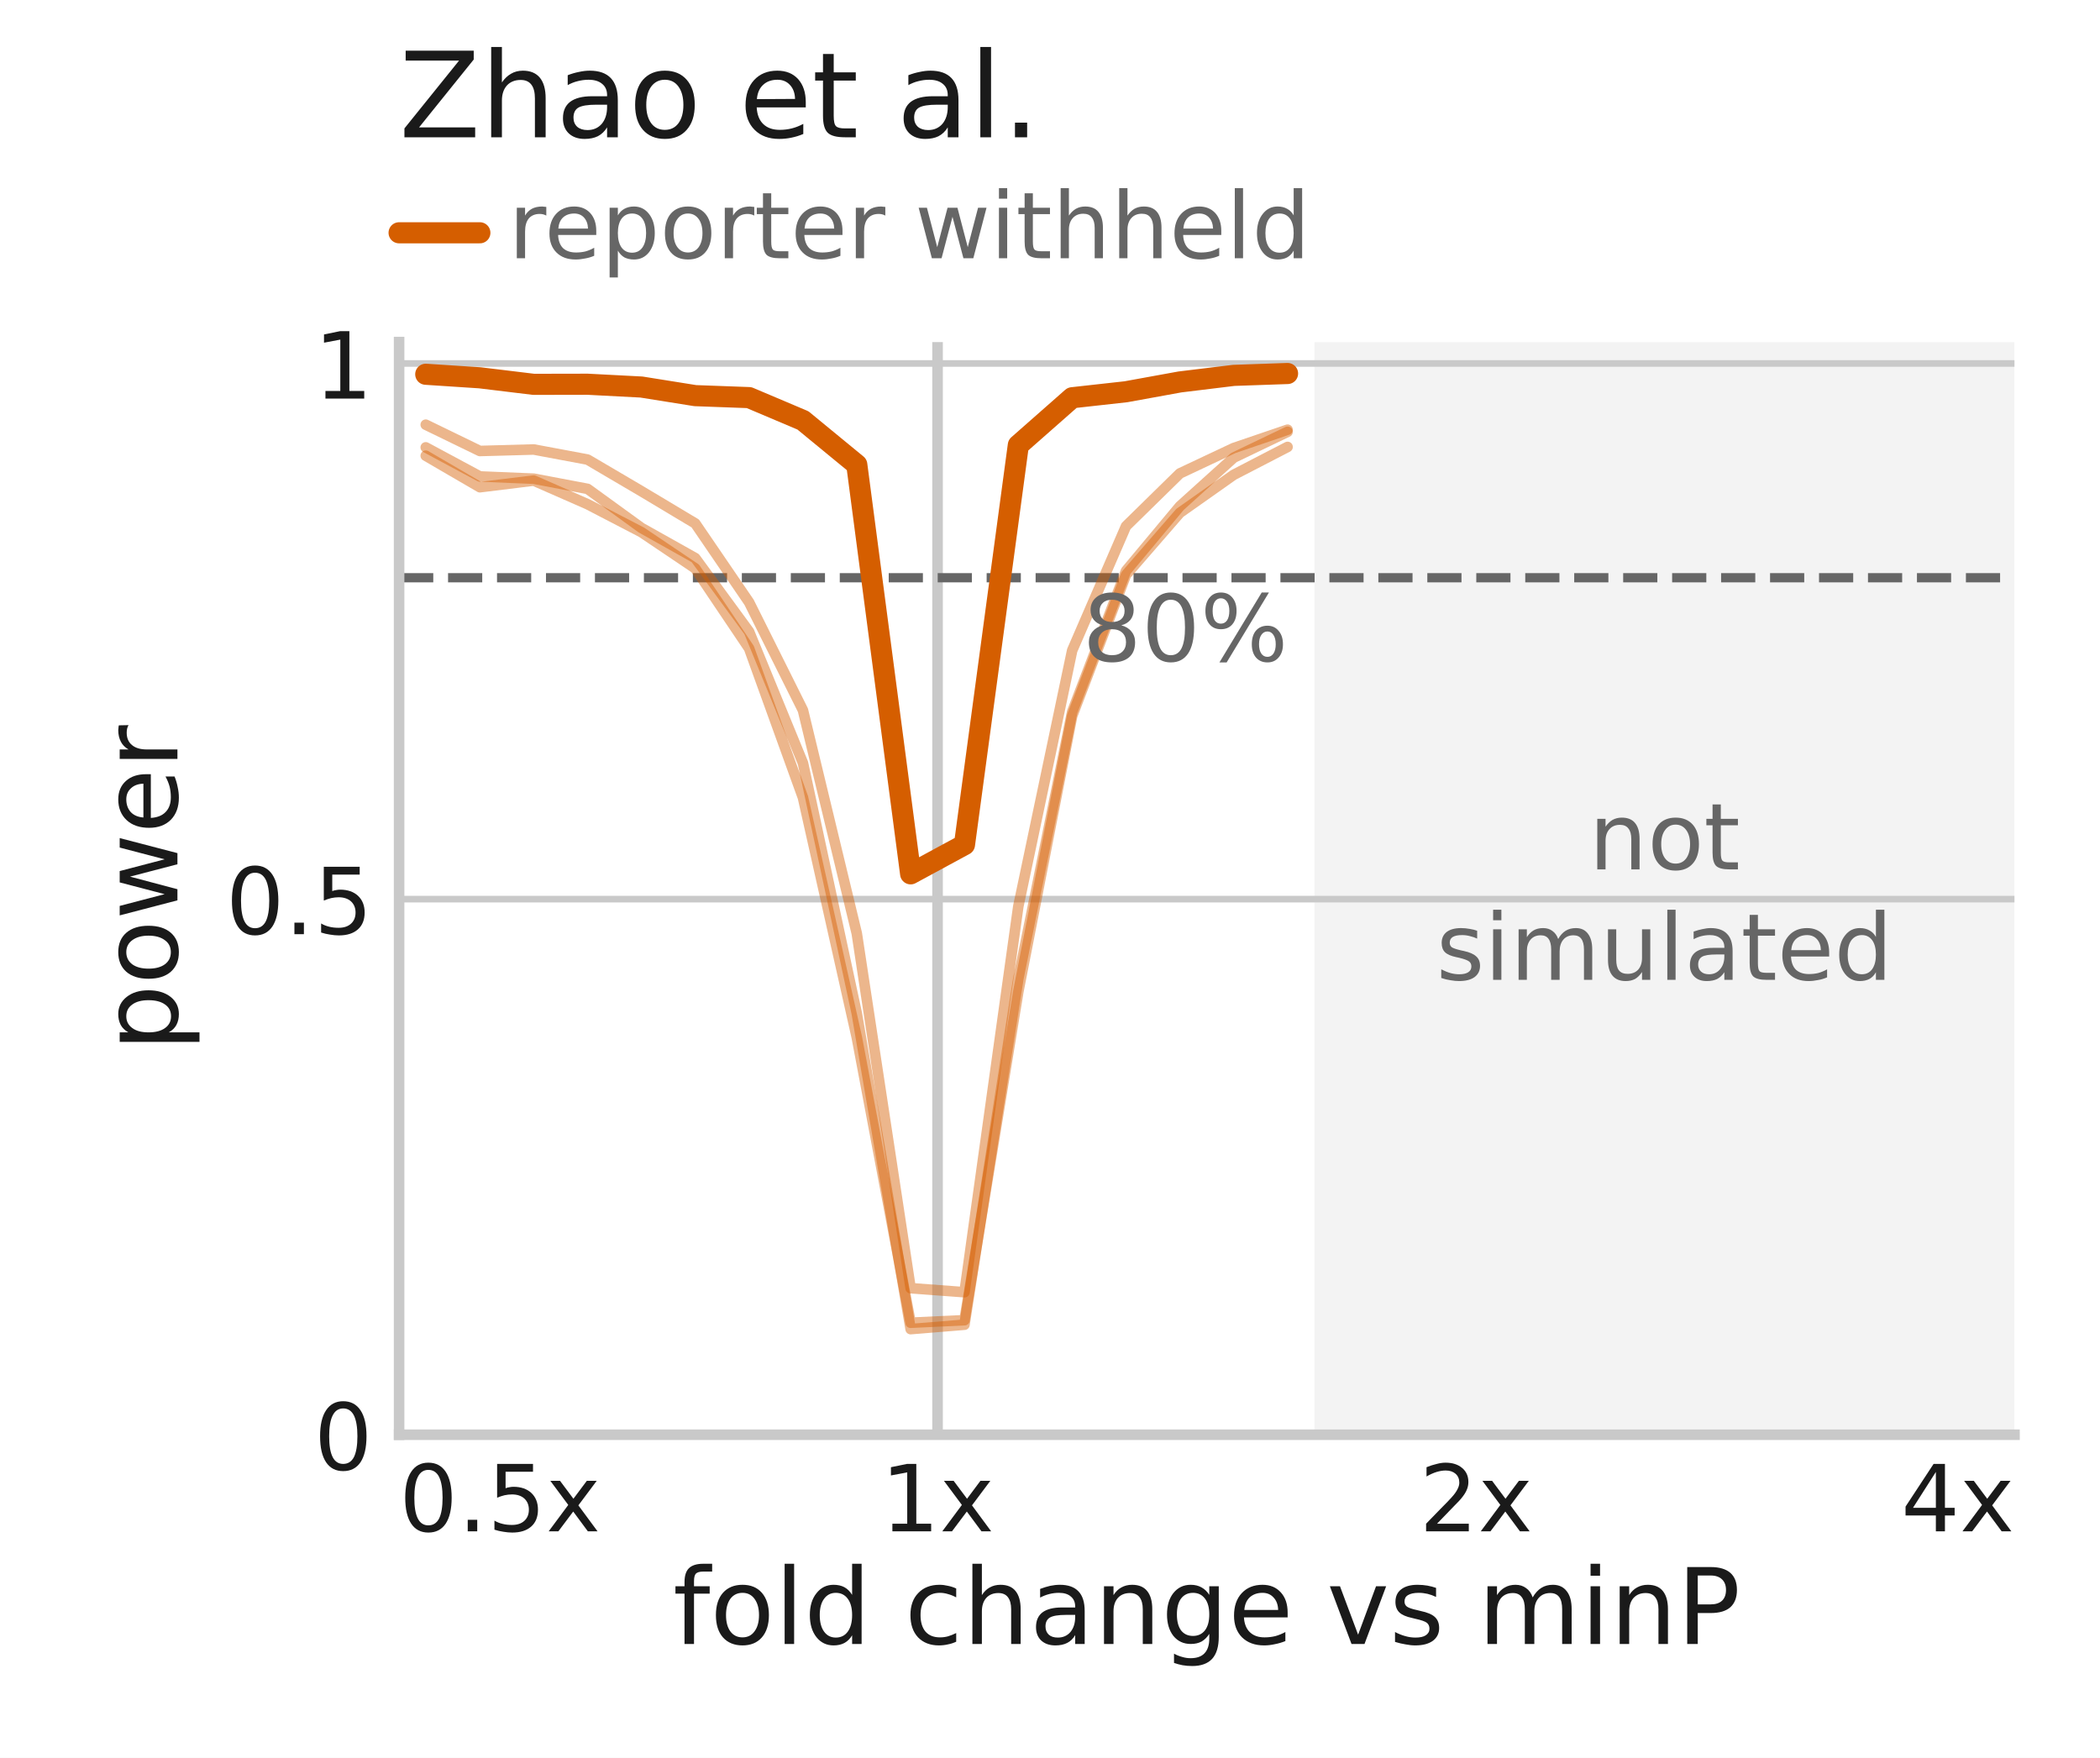
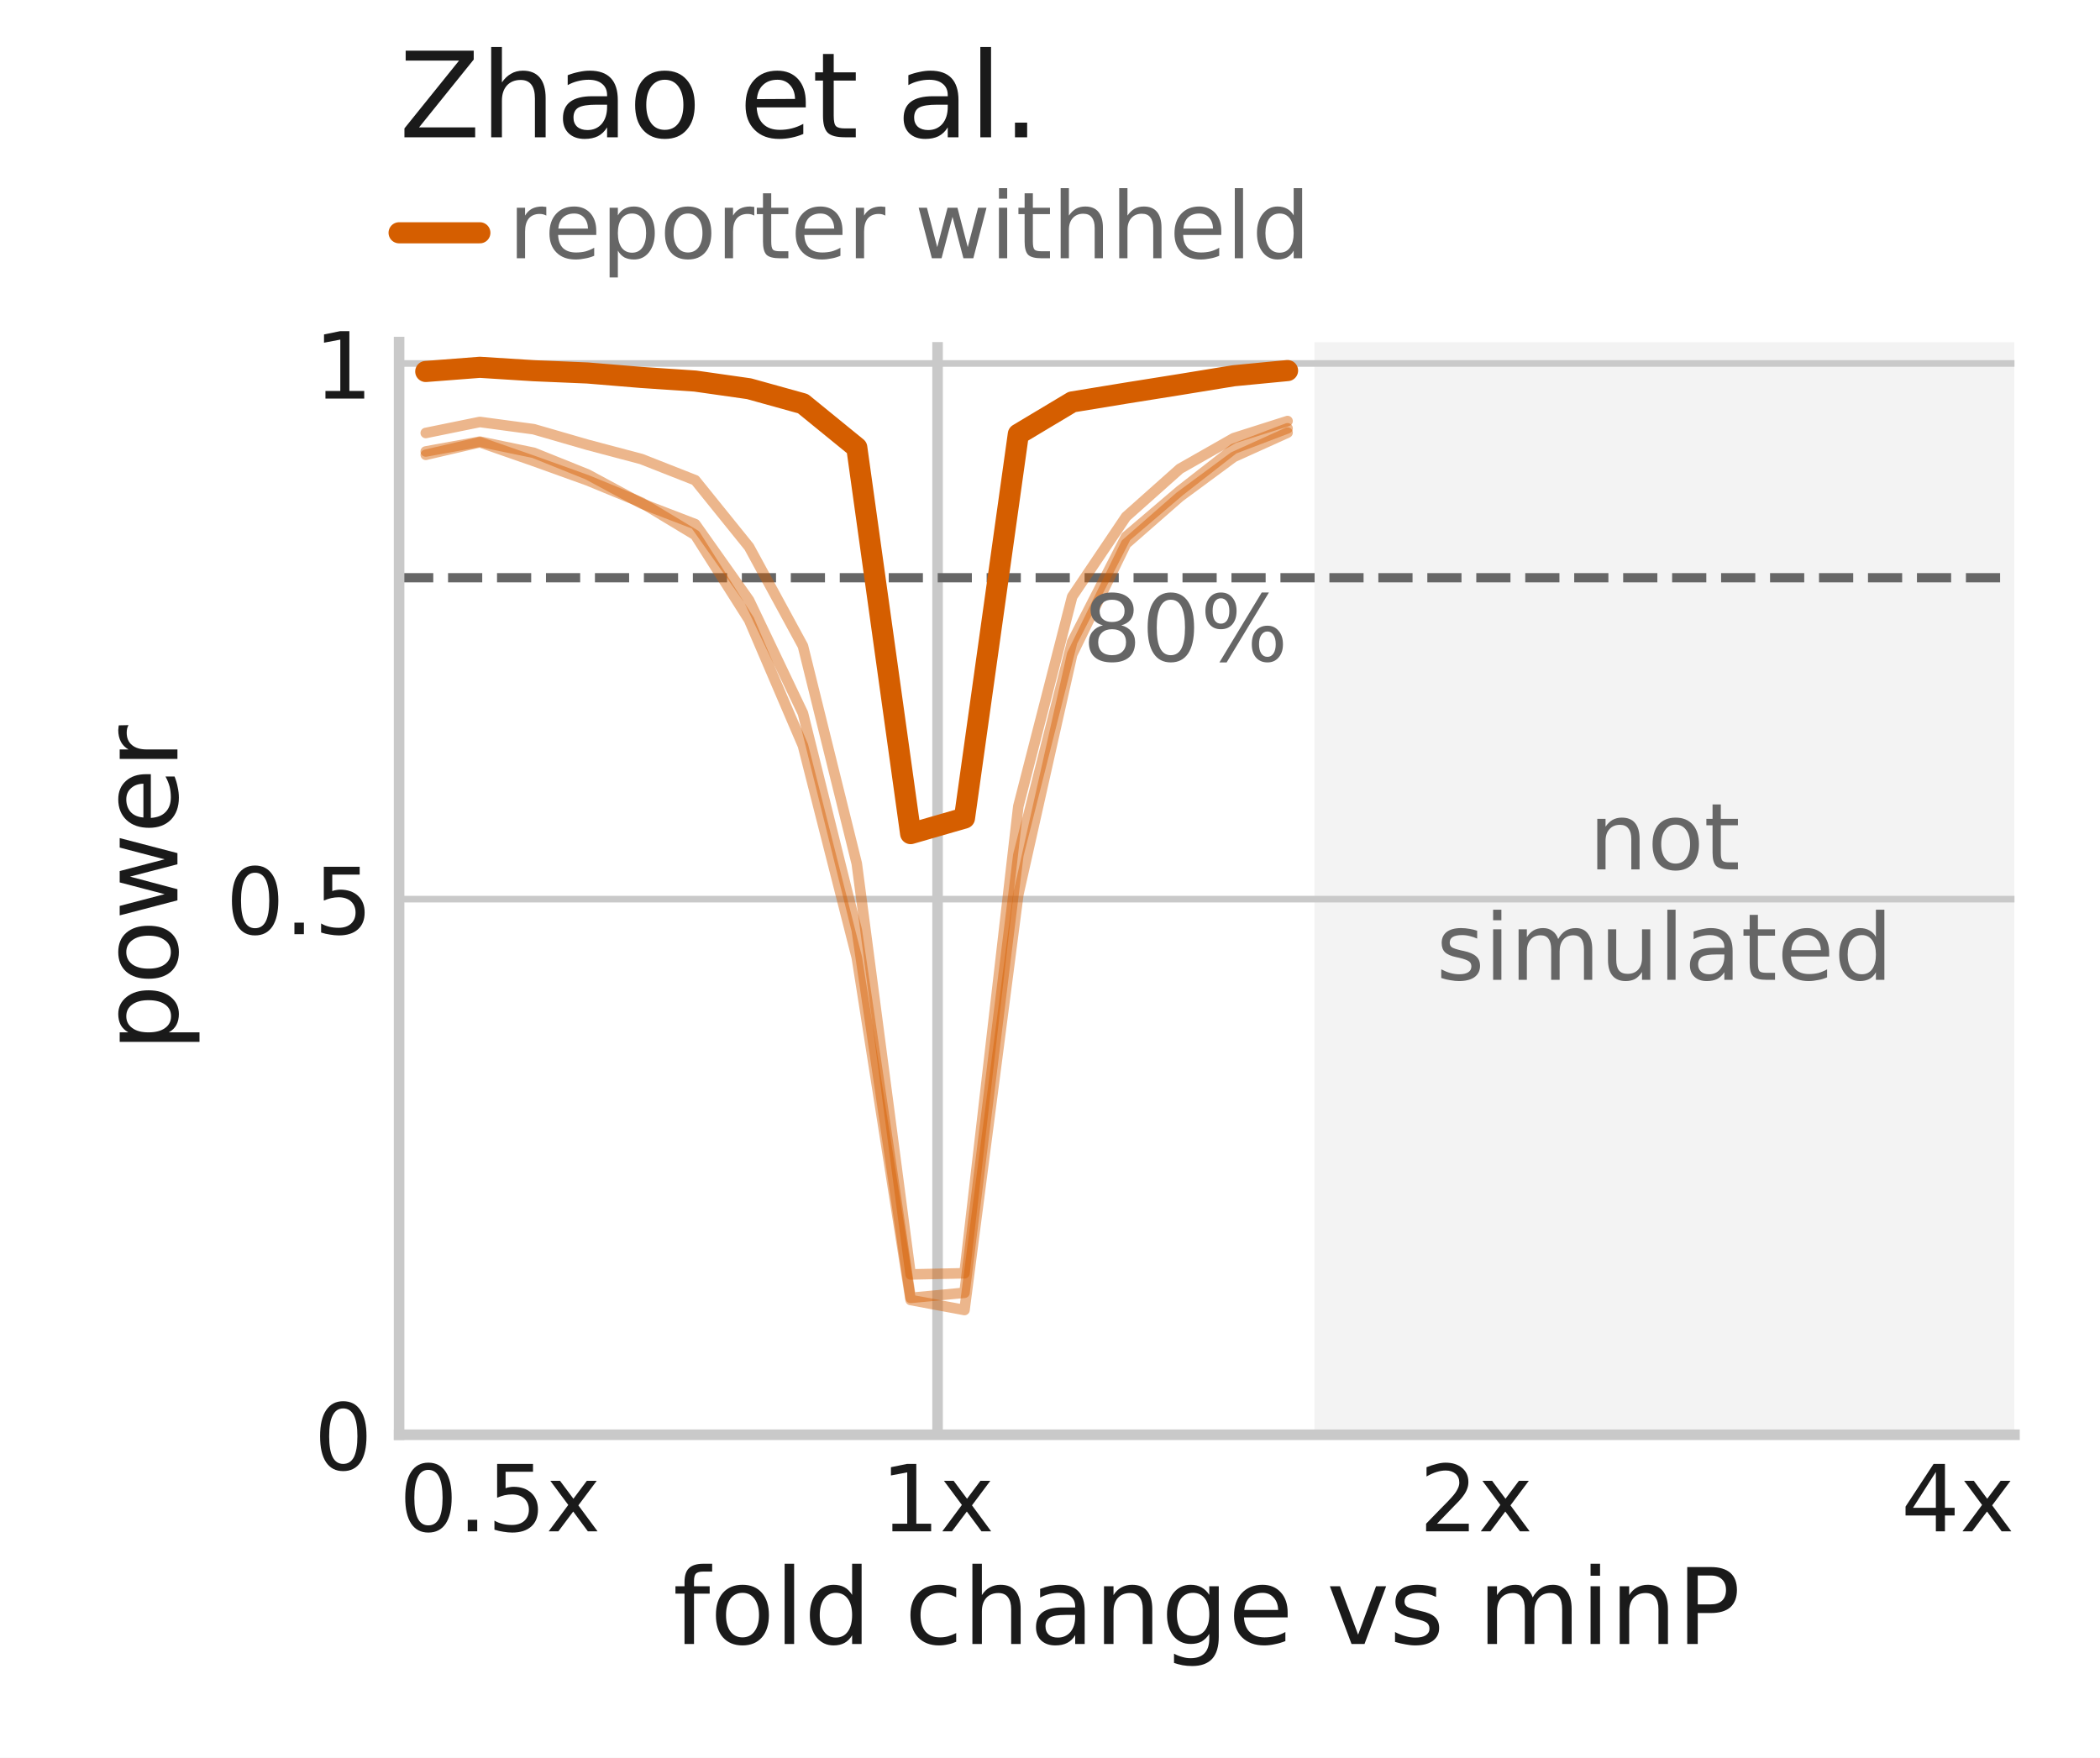
<svg xmlns="http://www.w3.org/2000/svg" width="159.12pt" height="133.2pt" viewBox="0 0 159.12 133.2" version="1.1">
  <defs>
    <style type="text/css">*{stroke-linejoin: round; stroke-linecap: butt}</style>
  </defs>
  <g id="figure_1">
    <g id="patch_1">
      <path d="M 0 133.2  L 159.12 133.2  L 159.12 0  L 0 0  z " style="fill: #ffffff" />
    </g>
    <g id="axes_1">
      <g id="patch_2">
        <path d="M 30.24 108.72  L 152.64 108.72  L 152.64 25.92  L 30.24 25.92  z " style="fill: #ffffff" />
      </g>
      <g id="patch_3">
-         <path d="M 99.6 108.72  L 152.64 108.72  L 152.64 25.92  L 99.6 25.92  z " clip-path="url(#p7f891cb47b)" style="fill: #c9c9c9; opacity: 0.22" />
+         <path d="M 99.6 108.72  L 152.64 108.72  L 152.64 25.92  L 99.6 25.92  z " clip-path="url(#pea4a7af802)" style="fill: #c9c9c9; opacity: 0.22" />
      </g>
      <g id="matplotlib.axis_1">
        <g id="xtick_1">
          <g id="line2d_1" />
          <g id="text_1">
            <text style="font-size: 7px; font-family: 'DejaVu Sans', 'Bitstream Vera Sans', 'Computer Modern Sans Serif', 'Lucida Grande', 'Verdana', 'Geneva', 'Lucid', 'Arial', 'Helvetica', 'Avant Garde', sans-serif; text-anchor: start; fill: #1a1a1a" x="30.24" y="116.039" transform="rotate(-0 30.24 116.0389)">0.5x</text>
          </g>
        </g>
        <g id="xtick_2">
          <g id="line2d_2" />
          <g id="text_2">
            <text style="font-size: 7px; font-family: 'DejaVu Sans', 'Bitstream Vera Sans', 'Computer Modern Sans Serif', 'Lucida Grande', 'Verdana', 'Geneva', 'Lucid', 'Arial', 'Helvetica', 'Avant Garde', sans-serif; text-anchor: middle; fill: #1a1a1a" x="71.04" y="116.039" transform="rotate(-0 71.04 116.0389)">1x</text>
          </g>
        </g>
        <g id="xtick_3">
          <g id="line2d_3" />
          <g id="text_3">
            <text style="font-size: 7px; font-family: 'DejaVu Sans', 'Bitstream Vera Sans', 'Computer Modern Sans Serif', 'Lucida Grande', 'Verdana', 'Geneva', 'Lucid', 'Arial', 'Helvetica', 'Avant Garde', sans-serif; text-anchor: middle; fill: #1a1a1a" x="111.84" y="116.039" transform="rotate(-0 111.84 116.0389)">2x</text>
          </g>
        </g>
        <g id="xtick_4">
          <g id="line2d_4" />
          <g id="text_4">
            <text style="font-size: 7px; font-family: 'DejaVu Sans', 'Bitstream Vera Sans', 'Computer Modern Sans Serif', 'Lucida Grande', 'Verdana', 'Geneva', 'Lucid', 'Arial', 'Helvetica', 'Avant Garde', sans-serif; text-anchor: end; fill: #1a1a1a" x="152.64" y="116.039" transform="rotate(-0 152.64 116.0389)">4x</text>
          </g>
        </g>
        <g id="text_5">
          <text style="font-size: 8px; font-family: 'DejaVu Sans', 'Bitstream Vera Sans', 'Computer Modern Sans Serif', 'Lucida Grande', 'Verdana', 'Geneva', 'Lucid', 'Arial', 'Helvetica', 'Avant Garde', sans-serif; text-anchor: middle; fill: #1a1a1a" x="91.44" y="124.573" transform="rotate(-0 91.44 124.5734)">fold change vs minP</text>
        </g>
      </g>
      <g id="matplotlib.axis_2">
        <g id="ytick_1">
          <g id="line2d_5">
-             <path d="M 30.24 108.72  L 152.64 108.72  " clip-path="url(#p7f891cb47b)" style="fill: none; stroke: #c9c9c9; stroke-width: 0.5; stroke-linecap: square" />
+             <path d="M 30.24 108.72  L 152.64 108.72  " clip-path="url(#pea4a7af802)" style="fill: none; stroke: #c9c9c9; stroke-width: 0.5; stroke-linecap: square" />
          </g>
          <g id="line2d_6" />
          <g id="text_6">
            <text style="font-size: 7px; font-family: 'DejaVu Sans', 'Bitstream Vera Sans', 'Computer Modern Sans Serif', 'Lucida Grande', 'Verdana', 'Geneva', 'Lucid', 'Arial', 'Helvetica', 'Avant Garde', sans-serif; text-anchor: end; fill: #1a1a1a" x="28.24" y="111.379" transform="rotate(-0 28.24 111.3795)">0</text>
          </g>
        </g>
        <g id="ytick_2">
          <g id="line2d_7">
-             <path d="M 30.24 68.132  L 152.64 68.132  " clip-path="url(#p7f891cb47b)" style="fill: none; stroke: #c9c9c9; stroke-width: 0.5; stroke-linecap: square" />
+             <path d="M 30.24 68.132  L 152.64 68.132  " clip-path="url(#pea4a7af802)" style="fill: none; stroke: #c9c9c9; stroke-width: 0.5; stroke-linecap: square" />
          </g>
          <g id="line2d_8" />
          <g id="text_7">
            <text style="font-size: 7px; font-family: 'DejaVu Sans', 'Bitstream Vera Sans', 'Computer Modern Sans Serif', 'Lucida Grande', 'Verdana', 'Geneva', 'Lucid', 'Arial', 'Helvetica', 'Avant Garde', sans-serif; text-anchor: end; fill: #1a1a1a" x="28.24" y="70.791" transform="rotate(-0 28.24 70.79122)">0.5</text>
          </g>
        </g>
        <g id="ytick_3">
          <g id="line2d_9">
-             <path d="M 30.24 27.544  L 152.64 27.544  " clip-path="url(#p7f891cb47b)" style="fill: none; stroke: #c9c9c9; stroke-width: 0.5; stroke-linecap: square" />
+             <path d="M 30.24 27.544  L 152.64 27.544  " clip-path="url(#pea4a7af802)" style="fill: none; stroke: #c9c9c9; stroke-width: 0.5; stroke-linecap: square" />
          </g>
          <g id="line2d_10" />
          <g id="text_8">
            <text style="font-size: 7px; font-family: 'DejaVu Sans', 'Bitstream Vera Sans', 'Computer Modern Sans Serif', 'Lucida Grande', 'Verdana', 'Geneva', 'Lucid', 'Arial', 'Helvetica', 'Avant Garde', sans-serif; text-anchor: end; fill: #1a1a1a" x="28.24" y="30.203" transform="rotate(-0 28.24 30.20298)">1</text>
          </g>
        </g>
        <g id="text_9">
          <text style="font-size: 8px; font-family: 'DejaVu Sans', 'Bitstream Vera Sans', 'Computer Modern Sans Serif', 'Lucida Grande', 'Verdana', 'Geneva', 'Lucid', 'Arial', 'Helvetica', 'Avant Garde', sans-serif; text-anchor: middle; fill: #1a1a1a" x="13.444" y="67.32" transform="rotate(-90 13.44406 67.32)">power</text>
        </g>
      </g>
      <g id="text_10">
        <text style="font-size: 7px; font-family: 'DejaVu Sans', 'Bitstream Vera Sans', 'Computer Modern Sans Serif', 'Lucida Grande', 'Verdana', 'Geneva', 'Lucid', 'Arial', 'Helvetica', 'Avant Garde', sans-serif; fill: #666666" transform="translate(120.3882 65.87815)">not</text>
        <text style="font-size: 7px; font-family: 'DejaVu Sans', 'Bitstream Vera Sans', 'Computer Modern Sans Serif', 'Lucida Grande', 'Verdana', 'Geneva', 'Lucid', 'Arial', 'Helvetica', 'Avant Garde', sans-serif; fill: #666666" transform="translate(108.8322 74.24851)">simulated</text>
      </g>
      <g id="line2d_11">
-         <path d="M 71.04 108.72  L 71.04 25.92  " clip-path="url(#p7f891cb47b)" style="fill: none; stroke: #c9c9c9; stroke-width: 0.8; stroke-linecap: square" />
+         <path d="M 71.04 108.72  L 71.04 25.92  " clip-path="url(#pea4a7af802)" style="fill: none; stroke: #c9c9c9; stroke-width: 0.8; stroke-linecap: square" />
      </g>
      <g id="line2d_12">
-         <path d="M 30.24 43.779  L 152.64 43.779  " clip-path="url(#p7f891cb47b)" style="fill: none; stroke-dasharray: 2.59,1.12; stroke-dashoffset: 0; stroke: #666666; stroke-width: 0.7" />
+         <path d="M 30.24 43.779  L 152.64 43.779  " clip-path="url(#pea4a7af802)" style="fill: none; stroke-dasharray: 2.59,1.12; stroke-dashoffset: 0; stroke: #666666; stroke-width: 0.7" />
      </g>
      <g id="patch_4">
        <path d="M 30.24 108.72  L 30.24 25.92  " style="fill: none; stroke: #c9c9c9; stroke-width: 0.8; stroke-linejoin: miter; stroke-linecap: square" />
      </g>
      <g id="patch_5">
        <path d="M 30.24 108.72  L 152.64 108.72  " style="fill: none; stroke: #c9c9c9; stroke-width: 0.8; stroke-linejoin: miter; stroke-linecap: square" />
      </g>
      <g id="line2d_13">
-         <path d="M 32.26 34.533  L 36.36 36.919  L 40.44 36.417  L 44.52 38.207  L 48.6 40.325  L 52.68 43.073  L 56.76 49.135  L 60.84 60.436  L 64.92 78.611  L 69 100.232  L 73.08 100.04  L 77.16 75.146  L 81.24 54.253  L 85.32 43.561  L 89.4 38.859  L 93.48 35.979  L 97.56 33.868  " clip-path="url(#p7f891cb47b)" style="fill: none; stroke: #d55e00; stroke-opacity: 0.45; stroke-width: 0.8; stroke-linecap: round" />
+         <path d="M 32.26 34.464  L 36.36 33.512  L 40.44 34.934  L 44.52 36.402  L 48.6 38.083  L 52.68 40.544  L 56.76 46.979  L 60.84 56.503  L 64.92 72.556  L 69 98.509  L 73.08 99.267  L 77.16 67.785  L 81.24 49.59  L 85.32 41.209  L 89.4 37.64  L 93.48 34.628  L 97.56 32.783  " clip-path="url(#pea4a7af802)" style="fill: none; stroke: #d55e00; stroke-opacity: 0.45; stroke-width: 0.8; stroke-linecap: round" />
      </g>
      <g id="line2d_14">
-         <path d="M 32.26 32.182  L 36.36 34.174  L 40.44 34.061  L 44.52 34.824  L 48.6 37.223  L 52.68 39.665  L 56.76 45.641  L 60.84 53.818  L 64.92 70.732  L 69 97.615  L 73.08 97.919  L 77.16 68.678  L 81.24 49.292  L 85.32 39.873  L 89.4 35.873  L 93.48 33.952  L 97.56 32.562  " clip-path="url(#p7f891cb47b)" style="fill: none; stroke: #d55e00; stroke-opacity: 0.45; stroke-width: 0.8; stroke-linecap: round" />
+         <path d="M 32.26 32.81  L 36.36 31.975  L 40.44 32.524  L 44.52 33.705  L 48.6 34.786  L 52.68 36.391  L 56.76 41.447  L 60.84 48.954  L 64.92 65.443  L 69 96.571  L 73.08 96.484  L 77.16 61.103  L 81.24 45.213  L 85.32 39.156  L 89.4 35.523  L 93.48 33.203  L 97.56 31.906  " clip-path="url(#pea4a7af802)" style="fill: none; stroke: #d55e00; stroke-opacity: 0.45; stroke-width: 0.8; stroke-linecap: round" />
      </g>
      <g id="line2d_15">
-         <path d="M 32.26 33.9  L 36.36 36.103  L 40.44 36.273  L 44.52 37.045  L 48.6 40.003  L 52.68 42.291  L 56.76 47.865  L 60.84 57.818  L 64.92 76.787  L 69 100.716  L 73.08 100.381  L 77.16 74.166  L 81.24 53.946  L 85.32 43.257  L 89.4 38.362  L 93.48 34.68  L 97.56 32.722  " clip-path="url(#p7f891cb47b)" style="fill: none; stroke: #d55e00; stroke-opacity: 0.45; stroke-width: 0.8; stroke-linecap: round" />
+         <path d="M 32.26 34.211  L 36.36 33.466  L 40.44 34.311  L 44.52 35.953  L 48.6 38.151  L 52.68 39.72  L 56.76 45.489  L 60.84 54.051  L 64.92 70.489  L 69 98.348  L 73.08 97.961  L 77.16 64.805  L 81.24 48.636  L 85.32 40.668  L 89.4 37.191  L 93.48 34.009  L 97.56 32.456  " clip-path="url(#pea4a7af802)" style="fill: none; stroke: #d55e00; stroke-opacity: 0.45; stroke-width: 0.8; stroke-linecap: round" />
      </g>
      <g id="text_11">
        <text style="font-size: 7px; font-family: 'DejaVu Sans', 'Bitstream Vera Sans', 'Computer Modern Sans Serif', 'Lucida Grande', 'Verdana', 'Geneva', 'Lucid', 'Arial', 'Helvetica', 'Avant Garde', sans-serif; text-anchor: end; fill: #666666" x="97.6" y="50.098" transform="rotate(-0 97.6 50.09773)">80%</text>
      </g>
      <g id="line2d_16">
-         <path d="M 32.26 28.36  L 36.36 28.629  L 40.44 29.124  L 44.52 29.116  L 48.6 29.328  L 52.68 29.98  L 56.76 30.129  L 60.84 31.857  L 64.92 35.21  L 69 66.216  L 73.08 64.006  L 77.16 33.732  L 81.24 30.139  L 85.32 29.685  L 89.4 28.943  L 93.48 28.445  L 97.56 28.303  " clip-path="url(#p7f891cb47b)" style="fill: none; stroke: #d55e00; stroke-width: 1.6; stroke-linecap: round" />
+         <path d="M 32.26 28.15  L 36.36 27.833  L 40.44 28.091  L 44.52 28.264  L 48.6 28.601  L 52.68 28.876  L 56.76 29.457  L 60.84 30.591  L 64.92 33.915  L 69 63.168  L 73.08 61.99  L 77.16 32.9  L 81.24 30.458  L 85.32 29.789  L 89.4 29.138  L 93.48 28.474  L 97.56 28.081  " clip-path="url(#pea4a7af802)" style="fill: none; stroke: #d55e00; stroke-width: 1.6; stroke-linecap: round" />
      </g>
    </g>
    <g id="line2d_17">
      <path d="M 30.24 17.64  L 36.36 17.64  " style="fill: none; stroke: #d55e00; stroke-width: 1.6; stroke-linecap: round" />
    </g>
    <g id="text_12">
      <text style="font-size: 9px; font-family: 'DejaVu Sans', 'Bitstream Vera Sans', 'Computer Modern Sans Serif', 'Lucida Grande', 'Verdana', 'Geneva', 'Lucid', 'Arial', 'Helvetica', 'Avant Garde', sans-serif; text-anchor: start; fill: #1a1a1a" x="30.24" y="10.403" transform="rotate(-0 30.24 10.40344)">Zhao et al.</text>
    </g>
    <g id="text_13">
      <text style="font-size: 7px; font-family: 'DejaVu Sans', 'Bitstream Vera Sans', 'Computer Modern Sans Serif', 'Lucida Grande', 'Verdana', 'Geneva', 'Lucid', 'Arial', 'Helvetica', 'Avant Garde', sans-serif; text-anchor: start; fill: #666666" x="38.52" y="19.572" transform="rotate(-0 38.52 19.57156)">reporter withheld</text>
    </g>
  </g>
  <defs>
-     <clipPath id="p7f891cb47b">
+     <clipPath id="pea4a7af802">
      <rect x="30.24" y="25.92" width="122.4" height="82.8" />
    </clipPath>
  </defs>
</svg>
